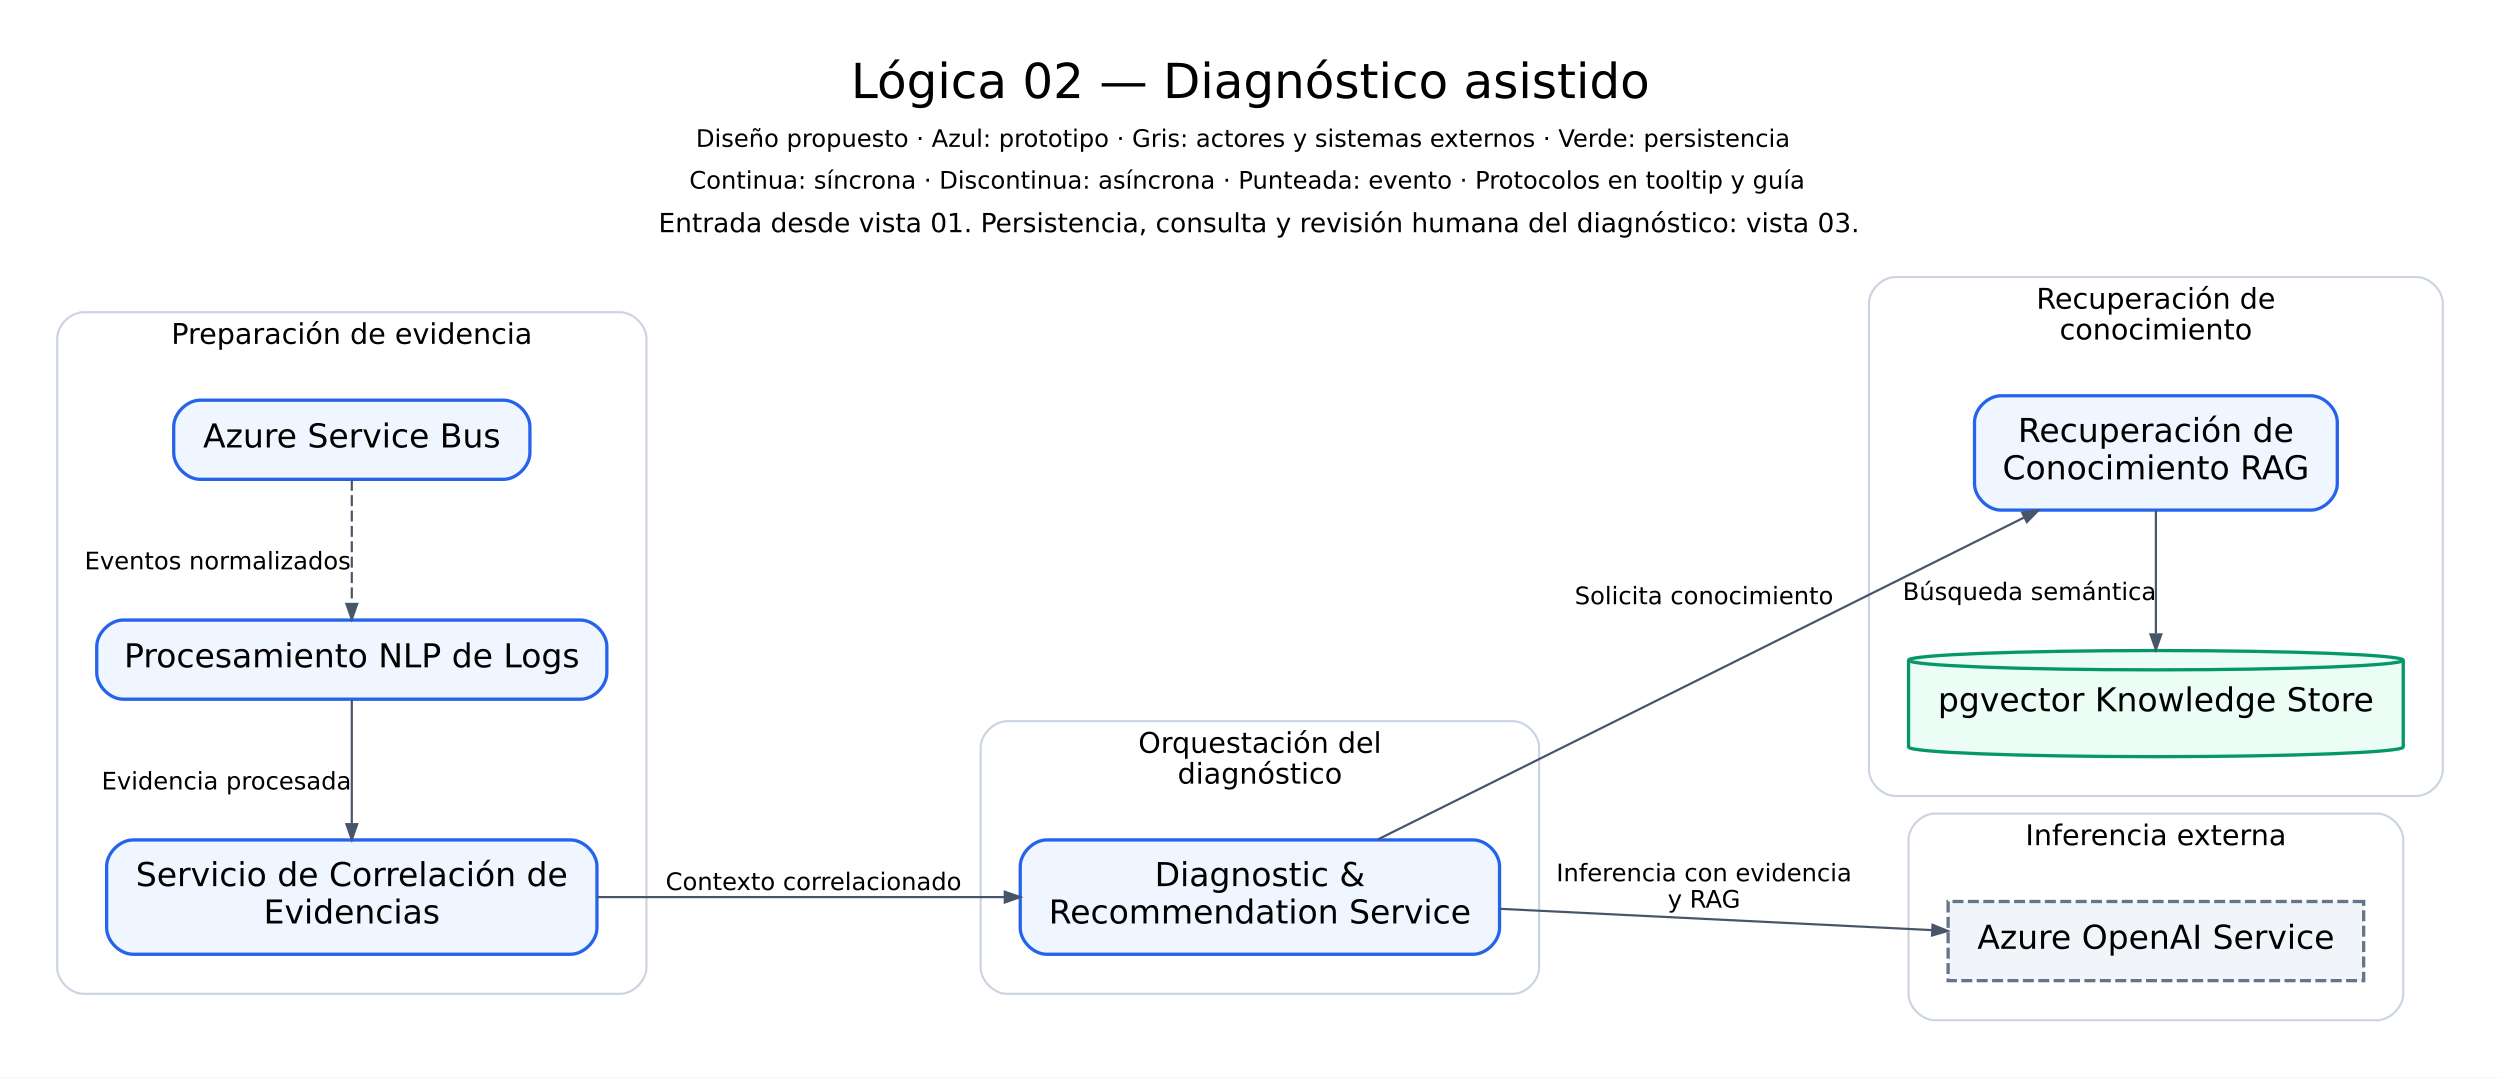
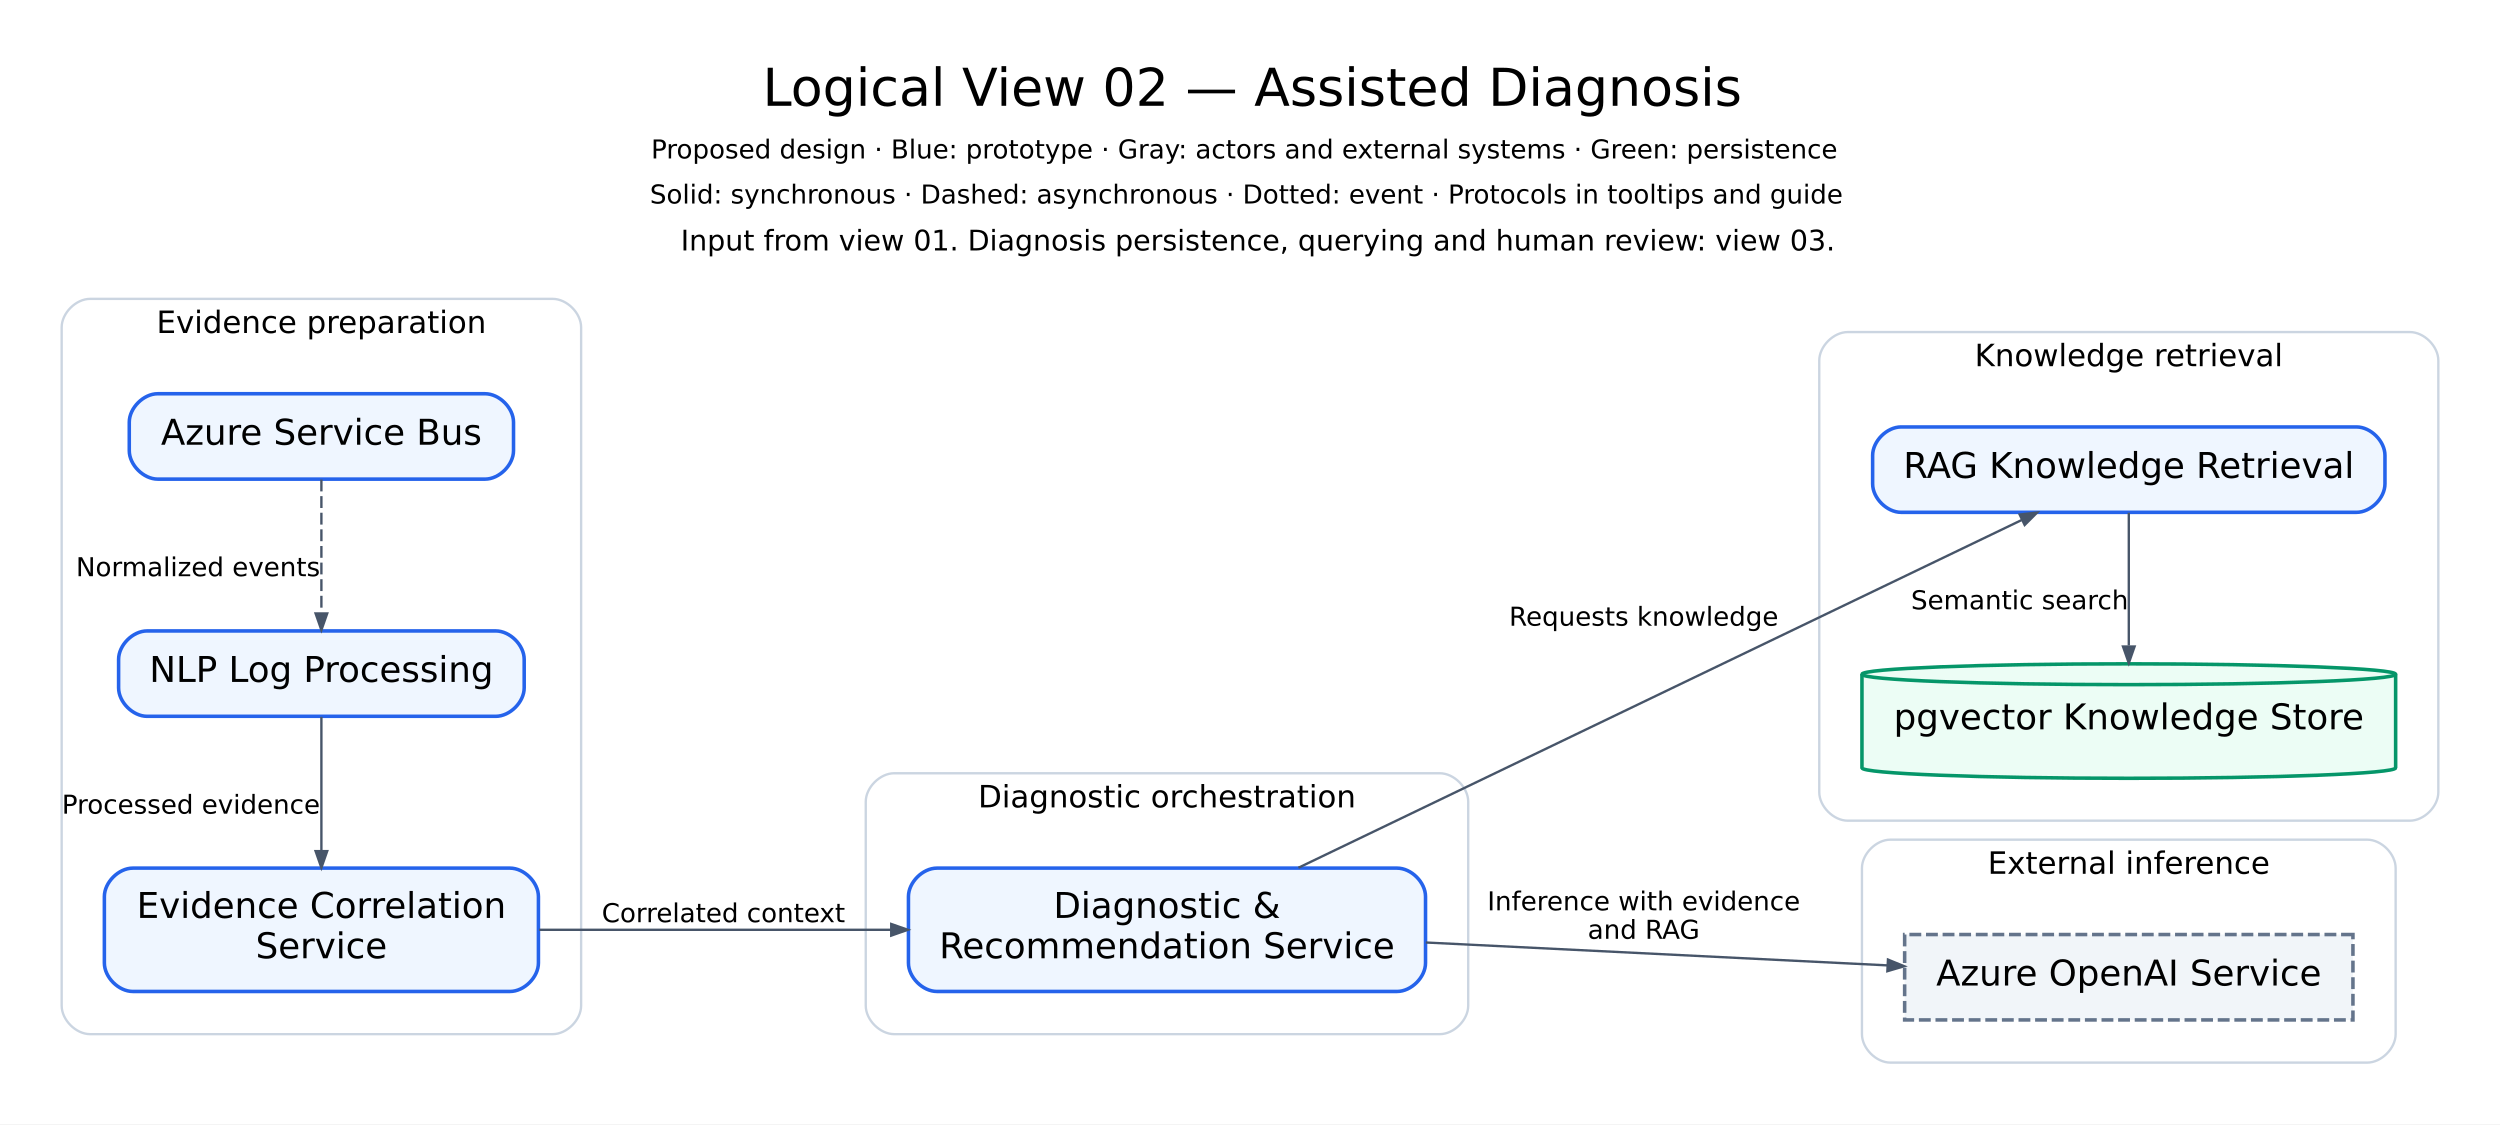
- <svg xmlns="http://www.w3.org/2000/svg" xmlns:xlink="http://www.w3.org/1999/xlink" width="1137pt" height="490pt" viewBox="0.00 0.00 1137.00 490.00">
-   <g id="graph0" class="graph" transform="scale(1 1) rotate(0) translate(18 472)">
-     <polygon fill="white" stroke="transparent" points="-18,18 -18,-472 1119,-472 1119,18 -18,18" />
-     <text text-anchor="start" x="369" y="-427.4" font-family="DejaVu Sans" font-size="22.00">Lógica 02 — Diagnóstico asistido</text>
-     <text text-anchor="start" x="298.5" y="-405.2" font-family="DejaVu Sans" font-size="11.00">Diseño propuesto · Azul: prototipo · Gris: actores y sistemas externos · Verde: persistencia</text>
-     <text text-anchor="start" x="295.5" y="-386.2" font-family="DejaVu Sans" font-size="11.00">Continua: síncrona · Discontinua: asíncrona · Punteada: evento · Protocolos en tooltip y guía</text>
-     <text text-anchor="start" x="281.5" y="-366.4" font-family="DejaVu Sans" font-size="12.00">Entrada desde vista 01. Persistencia, consulta y revisión humana del diagnóstico: vista 03.</text>
+ <svg xmlns="http://www.w3.org/2000/svg" xmlns:xlink="http://www.w3.org/1999/xlink" width="1054pt" height="474pt" viewBox="0.00 0.00 1054.00 474.00">
+   <g id="graph0" class="graph" transform="scale(1 1) rotate(0) translate(18 456)">
+     <polygon fill="white" stroke="transparent" points="-18,18 -18,-456 1036,-456 1036,18 -18,18" />
+     <text text-anchor="start" x="303.5" y="-411.4" font-family="DejaVu Sans" font-size="22.00">Logical View 02 — Assisted Diagnosis</text>
+     <text text-anchor="start" x="256.5" y="-389.2" font-family="DejaVu Sans" font-size="11.00">Proposed design · Blue: prototype · Gray: actors and external systems · Green: persistence</text>
+     <text text-anchor="start" x="256" y="-370.2" font-family="DejaVu Sans" font-size="11.00">Solid: synchronous · Dashed: asynchronous · Dotted: event · Protocols in tooltips and guide</text>
+     <text text-anchor="start" x="269" y="-350.4" font-family="DejaVu Sans" font-size="12.00">Input from view 01. Diagnosis persistence, querying and human review: view 03.</text>
    <g id="clust1" class="cluster">
-       <path fill="white" stroke="#cbd5e1" d="M20,-20C20,-20 264,-20 264,-20 270,-20 276,-26 276,-32 276,-32 276,-318 276,-318 276,-324 270,-330 264,-330 264,-330 20,-330 20,-330 14,-330 8,-324 8,-318 8,-318 8,-32 8,-32 8,-26 14,-20 20,-20" />
-       <text text-anchor="middle" x="142" y="-315.6" font-family="DejaVu Sans" font-size="13.00">Preparación de evidencia</text>
+       <path fill="white" stroke="#cbd5e1" d="M20,-20C20,-20 215,-20 215,-20 221,-20 227,-26 227,-32 227,-32 227,-318 227,-318 227,-324 221,-330 215,-330 215,-330 20,-330 20,-330 14,-330 8,-324 8,-318 8,-318 8,-32 8,-32 8,-26 14,-20 20,-20" />
+       <text text-anchor="middle" x="117.5" y="-315.6" font-family="DejaVu Sans" font-size="13.00">Evidence preparation</text>
    </g>
    <g id="clust2" class="cluster">
-       <path fill="white" stroke="#cbd5e1" d="M440,-20C440,-20 670,-20 670,-20 676,-20 682,-26 682,-32 682,-32 682,-132 682,-132 682,-138 676,-144 670,-144 670,-144 440,-144 440,-144 434,-144 428,-138 428,-132 428,-132 428,-32 428,-32 428,-26 434,-20 440,-20" />
-       <text text-anchor="middle" x="555" y="-129.6" font-family="DejaVu Sans" font-size="13.00">Orquestación del</text>
-       <text text-anchor="middle" x="555" y="-115.6" font-family="DejaVu Sans" font-size="13.00">diagnóstico</text>
+       <path fill="white" stroke="#cbd5e1" d="M359,-20C359,-20 589,-20 589,-20 595,-20 601,-26 601,-32 601,-32 601,-118 601,-118 601,-124 595,-130 589,-130 589,-130 359,-130 359,-130 353,-130 347,-124 347,-118 347,-118 347,-32 347,-32 347,-26 353,-20 359,-20" />
+       <text text-anchor="middle" x="474" y="-115.6" font-family="DejaVu Sans" font-size="13.00">Diagnostic orchestration</text>
    </g>
    <g id="clust3" class="cluster">
-       <path fill="white" stroke="#cbd5e1" d="M844,-110C844,-110 1081,-110 1081,-110 1087,-110 1093,-116 1093,-122 1093,-122 1093,-334 1093,-334 1093,-340 1087,-346 1081,-346 1081,-346 844,-346 844,-346 838,-346 832,-340 832,-334 832,-334 832,-122 832,-122 832,-116 838,-110 844,-110" />
-       <text text-anchor="middle" x="962.5" y="-331.6" font-family="DejaVu Sans" font-size="13.00">Recuperación de</text>
-       <text text-anchor="middle" x="962.5" y="-317.6" font-family="DejaVu Sans" font-size="13.00">conocimiento</text>
+       <path fill="white" stroke="#cbd5e1" d="M761,-110C761,-110 998,-110 998,-110 1004,-110 1010,-116 1010,-122 1010,-122 1010,-304 1010,-304 1010,-310 1004,-316 998,-316 998,-316 761,-316 761,-316 755,-316 749,-310 749,-304 749,-304 749,-122 749,-122 749,-116 755,-110 761,-110" />
+       <text text-anchor="middle" x="879.5" y="-301.6" font-family="DejaVu Sans" font-size="13.00">Knowledge retrieval</text>
    </g>
    <g id="clust4" class="cluster">
-       <path fill="white" stroke="#cbd5e1" d="M862,-8C862,-8 1063,-8 1063,-8 1069,-8 1075,-14 1075,-20 1075,-20 1075,-90 1075,-90 1075,-96 1069,-102 1063,-102 1063,-102 862,-102 862,-102 856,-102 850,-96 850,-90 850,-90 850,-20 850,-20 850,-14 856,-8 862,-8" />
-       <text text-anchor="middle" x="962.5" y="-87.6" font-family="DejaVu Sans" font-size="13.00">Inferencia externa</text>
+       <path fill="white" stroke="#cbd5e1" d="M779,-8C779,-8 980,-8 980,-8 986,-8 992,-14 992,-20 992,-20 992,-90 992,-90 992,-96 986,-102 980,-102 980,-102 779,-102 779,-102 773,-102 767,-96 767,-90 767,-90 767,-20 767,-20 767,-14 773,-8 779,-8" />
+       <text text-anchor="middle" x="879.5" y="-87.6" font-family="DejaVu Sans" font-size="13.00">External inference</text>
    </g>
    <g id="node1" class="node">
      <g id="a_node1">
        <a xlink:title="azure_service_bus | container | L4 | status: confirmed">
-           <path fill="#eff6ff" stroke="#2563eb" stroke-width="1.5" d="M211,-290C211,-290 73,-290 73,-290 67,-290 61,-284 61,-278 61,-278 61,-266 61,-266 61,-260 67,-254 73,-254 73,-254 211,-254 211,-254 217,-254 223,-260 223,-266 223,-266 223,-278 223,-278 223,-284 217,-290 211,-290" />
-           <text text-anchor="middle" x="142" y="-268.5" font-family="DejaVu Sans" font-size="15.00">Azure Service Bus</text>
+           <path fill="#eff6ff" stroke="#2563eb" stroke-width="1.5" d="M186.5,-290C186.5,-290 48.5,-290 48.5,-290 42.5,-290 36.5,-284 36.5,-278 36.5,-278 36.5,-266 36.5,-266 36.5,-260 42.5,-254 48.5,-254 48.5,-254 186.5,-254 186.5,-254 192.5,-254 198.5,-260 198.5,-266 198.5,-266 198.5,-278 198.5,-278 198.5,-284 192.5,-290 186.5,-290" />
+           <text text-anchor="middle" x="117.5" y="-268.5" font-family="DejaVu Sans" font-size="15.00">Azure Service Bus</text>
        </a>
      </g>
    </g>
    <g id="node2" class="node">
      <g id="a_node2">
        <a xlink:title="nlp_log_processor | container | L5 | status: confirmed">
-           <path fill="#eff6ff" stroke="#2563eb" stroke-width="1.5" d="M246,-190C246,-190 38,-190 38,-190 32,-190 26,-184 26,-178 26,-178 26,-166 26,-166 26,-160 32,-154 38,-154 38,-154 246,-154 246,-154 252,-154 258,-160 258,-166 258,-166 258,-178 258,-178 258,-184 252,-190 246,-190" />
-           <text text-anchor="middle" x="142" y="-168.5" font-family="DejaVu Sans" font-size="15.00">Procesamiento NLP de Logs</text>
+           <path fill="#eff6ff" stroke="#2563eb" stroke-width="1.5" d="M191,-190C191,-190 44,-190 44,-190 38,-190 32,-184 32,-178 32,-178 32,-166 32,-166 32,-160 38,-154 44,-154 44,-154 191,-154 191,-154 197,-154 203,-160 203,-166 203,-166 203,-178 203,-178 203,-184 197,-190 191,-190" />
+           <text text-anchor="middle" x="117.5" y="-168.5" font-family="DejaVu Sans" font-size="15.00">NLP Log Processing</text>
        </a>
      </g>
    </g>
    <g id="rel_service_bus_nlp" class="edge">
      <g id="a_rel_service_bus_nlp">
-         <a xlink:title="Entrega eventos normalizados para procesamiento (Azure Service Bus)">
-           <path fill="none" stroke="#475569" stroke-dasharray="5,2" d="M142,-253.82C142,-235.15 142,-216.47 142,-197.8" />
-           <polygon fill="#475569" stroke="#475569" points="144.45,-197.36 142,-190.36 139.55,-197.36 144.45,-197.36" />
+         <a xlink:title="Delivers normalized events for processing (Azure Service Bus)">
+           <path fill="none" stroke="#475569" stroke-dasharray="5,2" d="M117.5,-253.82C117.5,-235.15 117.5,-216.47 117.5,-197.8" />
+           <polygon fill="#475569" stroke="#475569" points="119.95,-197.36 117.5,-190.36 115.05,-197.36 119.95,-197.36" />
        </a>
      </g>
-       <text text-anchor="middle" x="81" y="-213.07" font-family="DejaVu Sans" font-size="11.00">Eventos normalizados</text>
+       <text text-anchor="middle" x="65.5" y="-213.07" font-family="DejaVu Sans" font-size="11.00">Normalized events</text>
    </g>
    <g id="node3" class="node">
      <g id="a_node3">
        <a xlink:title="evidence_correlation_engine | container | L5 | status: confirmed">
-           <path fill="#eff6ff" stroke="#2563eb" stroke-width="1.5" d="M241.5,-90C241.5,-90 42.5,-90 42.5,-90 36.5,-90 30.5,-84 30.5,-78 30.5,-78 30.5,-50 30.5,-50 30.5,-44 36.5,-38 42.5,-38 42.5,-38 241.5,-38 241.5,-38 247.5,-38 253.5,-44 253.5,-50 253.5,-50 253.5,-78 253.5,-78 253.5,-84 247.5,-90 241.5,-90" />
-           <text text-anchor="middle" x="142" y="-69" font-family="DejaVu Sans" font-size="15.00">Servicio de Correlación de</text>
-           <text text-anchor="middle" x="142" y="-52" font-family="DejaVu Sans" font-size="15.00">Evidencias</text>
+           <path fill="#eff6ff" stroke="#2563eb" stroke-width="1.5" d="M197,-90C197,-90 38,-90 38,-90 32,-90 26,-84 26,-78 26,-78 26,-50 26,-50 26,-44 32,-38 38,-38 38,-38 197,-38 197,-38 203,-38 209,-44 209,-50 209,-50 209,-78 209,-78 209,-84 203,-90 197,-90" />
+           <text text-anchor="middle" x="117.5" y="-69" font-family="DejaVu Sans" font-size="15.00">Evidence Correlation</text>
+           <text text-anchor="middle" x="117.5" y="-52" font-family="DejaVu Sans" font-size="15.00">Service</text>
        </a>
      </g>
    </g>
    <g id="rel_nlp_correlation" class="edge">
      <g id="a_rel_nlp_correlation">
-         <a xlink:title="Entrega logs y evidencia procesada para correlación (REST/HTTPS)">
-           <path fill="none" stroke="#475569" d="M142,-153.78C142,-135.06 142,-116.33 142,-97.61" />
-           <polygon fill="#475569" stroke="#475569" points="144.45,-97.16 142,-90.16 139.55,-97.16 144.45,-97.16" />
+         <a xlink:title="Delivers logs and processed evidence for correlation (REST/HTTPS)">
+           <path fill="none" stroke="#475569" d="M117.5,-153.78C117.5,-135.06 117.5,-116.33 117.5,-97.61" />
+           <polygon fill="#475569" stroke="#475569" points="119.95,-97.16 117.5,-90.16 115.05,-97.16 119.95,-97.16" />
        </a>
      </g>
-       <text text-anchor="middle" x="85" y="-112.95" font-family="DejaVu Sans" font-size="11.00">Evidencia procesada</text>
+       <text text-anchor="middle" x="62.5" y="-112.95" font-family="DejaVu Sans" font-size="11.00">Processed evidence</text>
    </g>
    <g id="node4" class="node">
      <g id="a_node4">
-         <a xlink:title="recommendation_service | container | L6 | status: confirmed | Componentes agrupados: Human Review &amp; Diagnostic Governance, Diagnostic API, Diagnostic Orchestrator, Diagnostic Output Composer">
-           <path fill="#eff6ff" stroke="#2563eb" stroke-width="1.5" d="M652,-90C652,-90 458,-90 458,-90 452,-90 446,-84 446,-78 446,-78 446,-50 446,-50 446,-44 452,-38 458,-38 458,-38 652,-38 652,-38 658,-38 664,-44 664,-50 664,-50 664,-78 664,-78 664,-84 658,-90 652,-90" />
-           <text text-anchor="middle" x="555" y="-69" font-family="DejaVu Sans" font-size="15.00">Diagnostic &amp;</text>
-           <text text-anchor="middle" x="555" y="-52" font-family="DejaVu Sans" font-size="15.00">Recommendation Service</text>
+         <a xlink:title="recommendation_service | container | L6 | status: confirmed | Grouped components: Human Review &amp; Diagnostic Governance, Diagnostic API, Diagnostic Orchestrator, Diagnostic Output Composer">
+           <path fill="#eff6ff" stroke="#2563eb" stroke-width="1.5" d="M571,-90C571,-90 377,-90 377,-90 371,-90 365,-84 365,-78 365,-78 365,-50 365,-50 365,-44 371,-38 377,-38 377,-38 571,-38 571,-38 577,-38 583,-44 583,-50 583,-50 583,-78 583,-78 583,-84 577,-90 571,-90" />
+           <text text-anchor="middle" x="474" y="-69" font-family="DejaVu Sans" font-size="15.00">Diagnostic &amp;</text>
+           <text text-anchor="middle" x="474" y="-52" font-family="DejaVu Sans" font-size="15.00">Recommendation Service</text>
        </a>
      </g>
    </g>
    <g id="rel_correlation_recommendation" class="edge">
      <g id="a_rel_correlation_recommendation">
-         <a xlink:title="Entrega contexto correlacionado del incidente para diagnóstico asistido (REST/HTTPS)">
-           <path fill="none" stroke="#475569" d="M253.68,-64C311.03,-64 380.99,-64 438.96,-64" />
-           <polygon fill="#475569" stroke="#475569" points="438.97,-66.45 445.97,-64 438.97,-61.55 438.97,-66.45" />
+         <a xlink:title="Delivers correlated incident context for assisted diagnosis (REST/HTTPS)">
+           <path fill="none" stroke="#475569" d="M209.33,-64C254.5,-64 309.58,-64 357.69,-64" />
+           <polygon fill="#475569" stroke="#475569" points="357.74,-66.45 364.74,-64 357.74,-61.55 357.74,-66.45" />
        </a>
      </g>
-       <text text-anchor="middle" x="352" y="-67.2" font-family="DejaVu Sans" font-size="11.00">Contexto correlacionado</text>
+       <text text-anchor="middle" x="287" y="-67.2" font-family="DejaVu Sans" font-size="11.00">Correlated context</text>
    </g>
    <g id="node5" class="node">
      <g id="a_node5">
        <a xlink:title="rag_retrieval | container | L6 | status: confirmed">
-           <path fill="#eff6ff" stroke="#2563eb" stroke-width="1.5" d="M1033,-292C1033,-292 892,-292 892,-292 886,-292 880,-286 880,-280 880,-280 880,-252 880,-252 880,-246 886,-240 892,-240 892,-240 1033,-240 1033,-240 1039,-240 1045,-246 1045,-252 1045,-252 1045,-280 1045,-280 1045,-286 1039,-292 1033,-292" />
-           <text text-anchor="middle" x="962.5" y="-271" font-family="DejaVu Sans" font-size="15.00">Recuperación de</text>
-           <text text-anchor="middle" x="962.5" y="-254" font-family="DejaVu Sans" font-size="15.00">Conocimiento RAG</text>
+           <path fill="#eff6ff" stroke="#2563eb" stroke-width="1.5" d="M975.5,-276C975.5,-276 783.5,-276 783.5,-276 777.5,-276 771.5,-270 771.5,-264 771.5,-264 771.5,-252 771.5,-252 771.5,-246 777.5,-240 783.5,-240 783.5,-240 975.5,-240 975.5,-240 981.5,-240 987.5,-246 987.5,-252 987.5,-252 987.5,-264 987.5,-264 987.5,-270 981.5,-276 975.5,-276" />
+           <text text-anchor="middle" x="879.5" y="-254.5" font-family="DejaVu Sans" font-size="15.00">RAG Knowledge Retrieval</text>
        </a>
      </g>
    </g>
    <g id="rel_recommendation_rag" class="edge">
      <g id="a_rel_recommendation_rag">
-         <a xlink:title="Solicita conocimiento contextual autorizado para el incidente (REST/HTTPS)">
-           <path fill="none" stroke="#475569" d="M608.6,-90.2C684.26,-127.89 823.39,-197.2 902.47,-236.6" />
-           <polygon fill="#475569" stroke="#475569" points="901.64,-238.92 909,-239.85 903.82,-234.53 901.64,-238.92" />
+         <a xlink:title="Requests authorized contextual knowledge for the incident (REST/HTTPS)">
+           <path fill="none" stroke="#475569" d="M529.42,-90.16C610.12,-128.97 759.99,-201.02 834.33,-236.76" />
+           <polygon fill="#475569" stroke="#475569" points="833.48,-239.07 840.85,-239.9 835.6,-234.66 833.48,-239.07" />
        </a>
      </g>
-       <text text-anchor="middle" x="757" y="-197.2" font-family="DejaVu Sans" font-size="11.00">Solicita conocimiento</text>
+       <text text-anchor="middle" x="675" y="-192.2" font-family="DejaVu Sans" font-size="11.00">Requests knowledge</text>
    </g>
    <g id="node7" class="node">
      <g id="a_node7">
        <a xlink:title="pretrained_llm_diagnostic_service | external_system | L6 | status: confirmed">
-           <polygon fill="#f1f5f9" stroke="#64748b" stroke-width="1.5" stroke-dasharray="5,2" points="1057,-62 868,-62 868,-26 1057,-26 1057,-62" />
-           <text text-anchor="middle" x="962.5" y="-40.5" font-family="DejaVu Sans" font-size="15.00">Azure OpenAI Service</text>
+           <polygon fill="#f1f5f9" stroke="#64748b" stroke-width="1.5" stroke-dasharray="5,2" points="974,-62 785,-62 785,-26 974,-26 974,-62" />
+           <text text-anchor="middle" x="879.5" y="-40.5" font-family="DejaVu Sans" font-size="15.00">Azure OpenAI Service</text>
        </a>
      </g>
    </g>
    <g id="rel_recommendation_llm" class="edge">
      <g id="a_rel_recommendation_llm">
-         <a xlink:title="Solicita inferencia diagnóstica con evidencia saneada y contexto RAG (Azure OpenAI API/HTTPS)">
-           <path fill="none" stroke="#475569" d="M664.13,-58.67C725.12,-55.66 800.83,-51.92 860.59,-48.98" />
-           <polygon fill="#475569" stroke="#475569" points="860.92,-51.41 867.79,-48.62 860.68,-46.52 860.92,-51.41" />
+         <a xlink:title="Requests diagnostic inference with sanitized evidence and RAG context (Azure OpenAI API/HTTPS)">
+           <path fill="none" stroke="#475569" d="M583.13,-58.64C643.59,-55.64 718.45,-51.93 777.68,-49" />
+           <polygon fill="#475569" stroke="#475569" points="777.96,-51.44 784.83,-48.64 777.71,-46.54 777.96,-51.44" />
        </a>
      </g>
-       <text text-anchor="middle" x="757" y="-71.2" font-family="DejaVu Sans" font-size="11.00">Inferencia con evidencia</text>
-       <text text-anchor="middle" x="757" y="-59.2" font-family="DejaVu Sans" font-size="11.00">y RAG</text>
+       <text text-anchor="middle" x="675" y="-72.2" font-family="DejaVu Sans" font-size="11.00">Inference with evidence</text>
+       <text text-anchor="middle" x="675" y="-60.2" font-family="DejaVu Sans" font-size="11.00">and RAG</text>
    </g>
    <g id="node6" class="node">
      <g id="a_node6">
        <a xlink:title="pgvector_knowledge_store | datastore | L7 | status: confirmed">
-           <path fill="#ecfdf5" stroke="#059669" stroke-width="1.5" d="M1075,-171.74C1075,-174.16 1024.58,-176.13 962.5,-176.13 900.42,-176.13 850,-174.16 850,-171.74 850,-171.74 850,-132.26 850,-132.26 850,-129.84 900.42,-127.87 962.5,-127.87 1024.58,-127.87 1075,-129.84 1075,-132.26 1075,-132.26 1075,-171.74 1075,-171.74" />
-           <path fill="none" stroke="#059669" stroke-width="1.5" d="M1075,-171.74C1075,-169.32 1024.58,-167.35 962.5,-167.35 900.42,-167.35 850,-169.32 850,-171.74" />
-           <text text-anchor="middle" x="962.5" y="-148.5" font-family="DejaVu Sans" font-size="15.00">pgvector Knowledge Store</text>
+           <path fill="#ecfdf5" stroke="#059669" stroke-width="1.5" d="M992,-171.74C992,-174.16 941.58,-176.13 879.5,-176.13 817.42,-176.13 767,-174.16 767,-171.74 767,-171.74 767,-132.26 767,-132.26 767,-129.84 817.42,-127.87 879.5,-127.87 941.58,-127.87 992,-129.84 992,-132.26 992,-132.26 992,-171.74 992,-171.74" />
+           <path fill="none" stroke="#059669" stroke-width="1.5" d="M992,-171.74C992,-169.32 941.58,-167.35 879.5,-167.35 817.42,-167.35 767,-169.32 767,-171.74" />
+           <text text-anchor="middle" x="879.5" y="-148.5" font-family="DejaVu Sans" font-size="15.00">pgvector Knowledge Store</text>
        </a>
      </g>
    </g>
    <g id="rel_rag_pgvector" class="edge">
      <g id="a_rel_rag_pgvector">
-         <a xlink:title="Recupera conocimiento operacional semánticamente relacionado (PostgreSQL/pgvector)">
-           <path fill="none" stroke="#475569" d="M962.5,-239.78C962.5,-221.15 962.5,-202.53 962.5,-183.91" />
-           <polygon fill="#475569" stroke="#475569" points="964.95,-183.49 962.5,-176.49 960.05,-183.49 964.95,-183.49" />
+         <a xlink:title="Retrieves semantically related operational knowledge (PostgreSQL/pgvector)">
+           <path fill="none" stroke="#475569" d="M879.5,-239.84C879.5,-221.18 879.5,-202.52 879.5,-183.86" />
+           <polygon fill="#475569" stroke="#475569" points="881.95,-183.43 879.5,-176.43 877.05,-183.43 881.95,-183.43" />
        </a>
      </g>
-       <text text-anchor="middle" x="905" y="-199.11" font-family="DejaVu Sans" font-size="11.00">Búsqueda semántica</text>
+       <text text-anchor="middle" x="833.5" y="-199.11" font-family="DejaVu Sans" font-size="11.00">Semantic search</text>
    </g>
  </g>
</svg>
